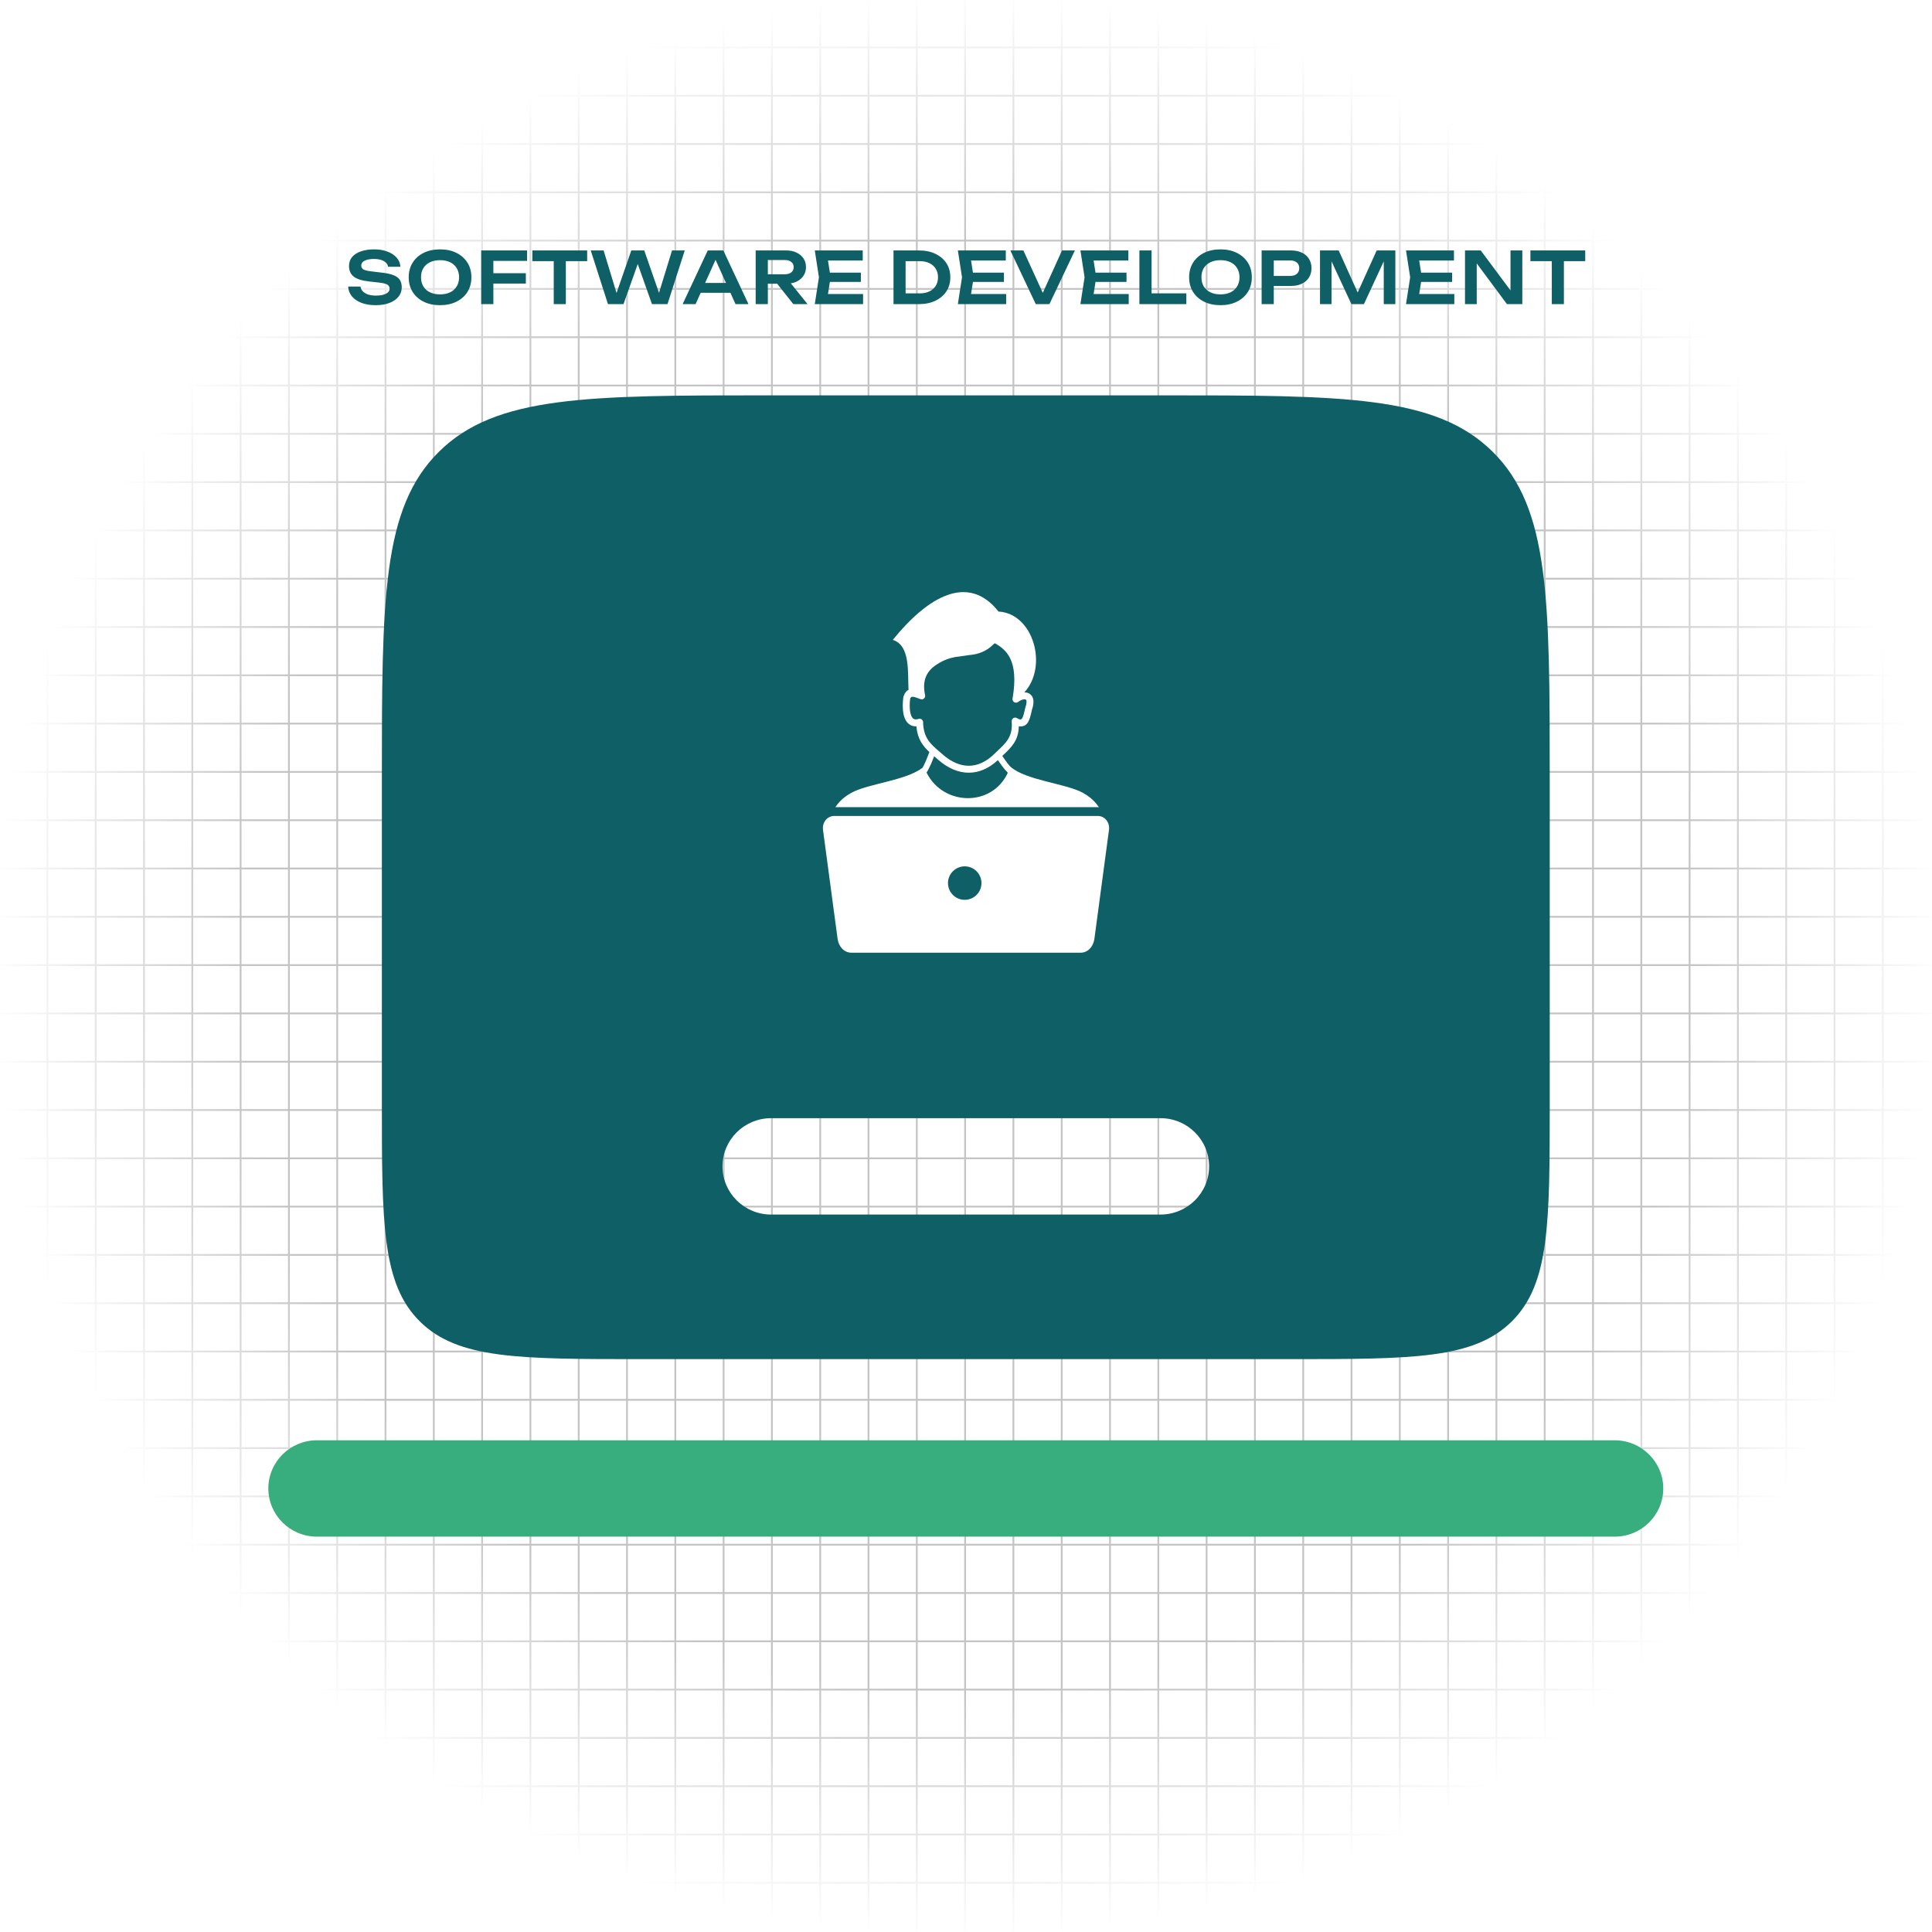
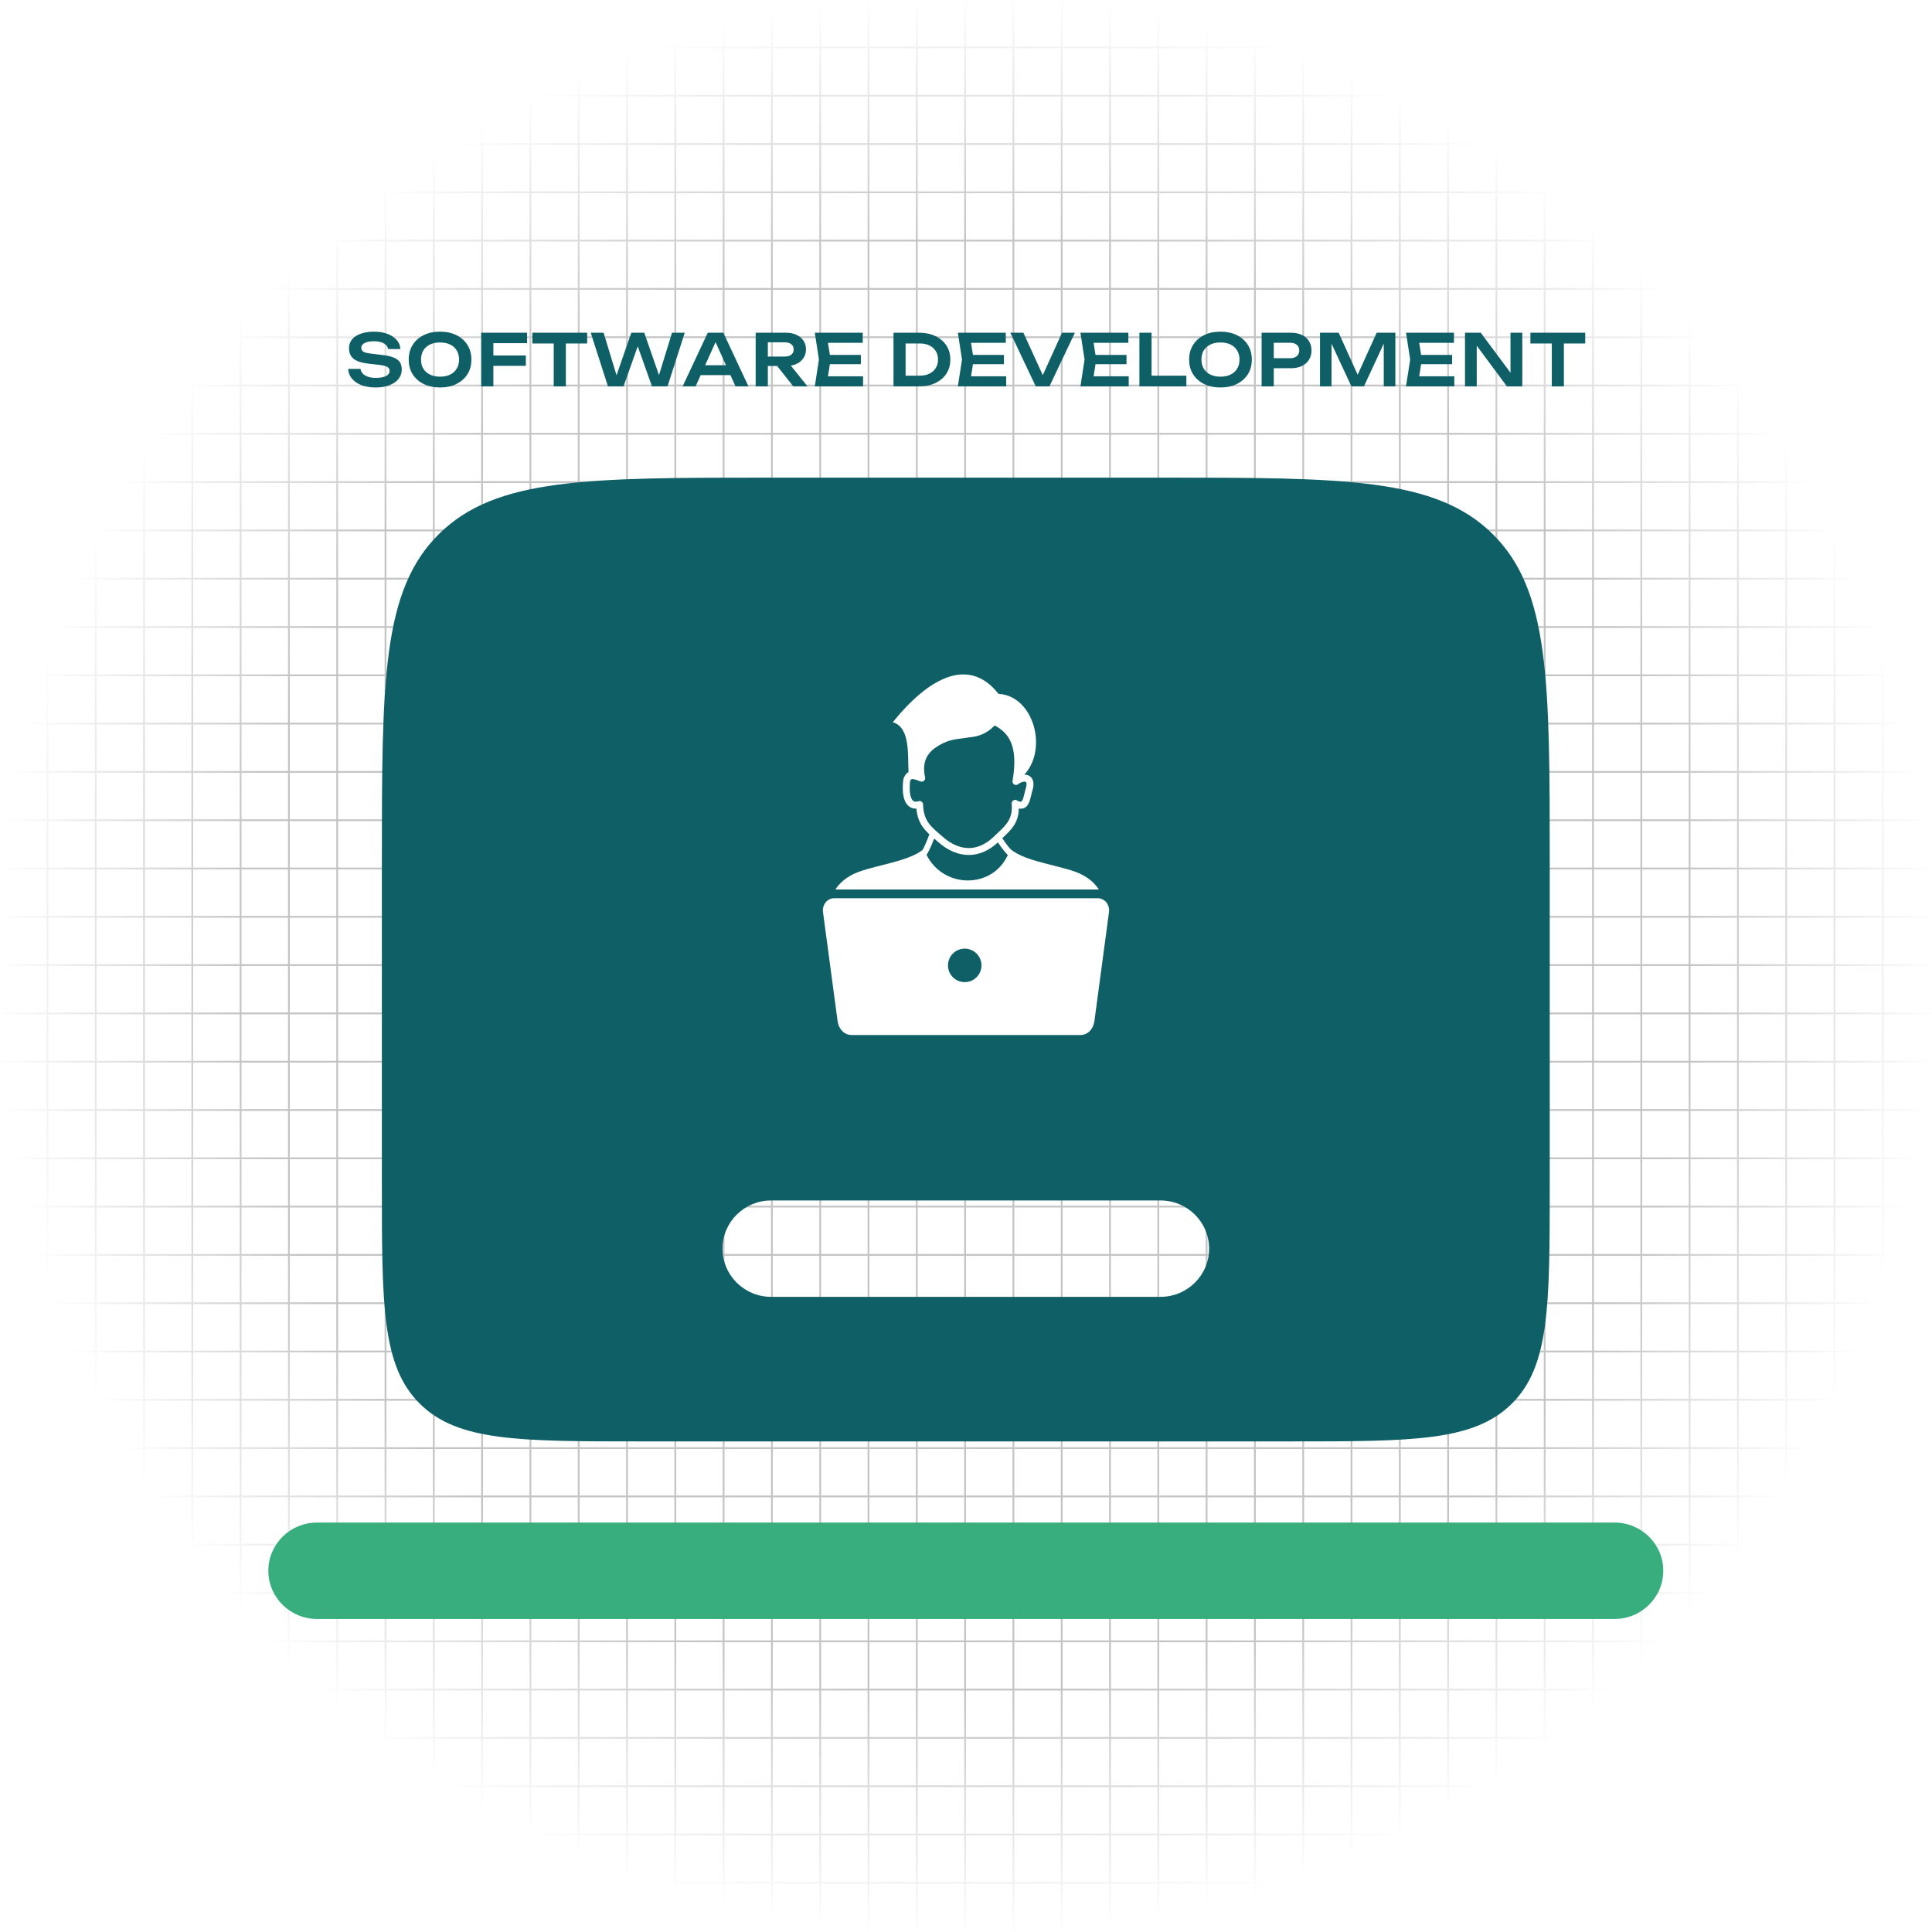
<svg xmlns="http://www.w3.org/2000/svg" width="1080" height="1080" viewBox="0 0 1080 1080" fill="none">
  <g clip-path="url(#clip0_236_396)">
    <rect width="1080" height="1080" fill="white" />
    <line y1="26.5" x2="1080" y2="26.5" stroke="#C4C4C4" />
    <line y1="53.5" x2="1080" y2="53.5" stroke="#C4C4C4" />
    <line y1="80.5" x2="1080" y2="80.5" stroke="#C4C4C4" />
    <line y1="107.5" x2="1080" y2="107.5" stroke="#C4C4C4" />
    <line y1="134.5" x2="1080" y2="134.5" stroke="#C4C4C4" />
    <line y1="161.5" x2="1080" y2="161.5" stroke="#C4C4C4" />
    <line y1="188.5" x2="1080" y2="188.5" stroke="#C4C4C4" />
    <line y1="215.5" x2="1080" y2="215.5" stroke="#C4C4C4" />
    <line y1="242.5" x2="1080" y2="242.5" stroke="#C4C4C4" />
    <line y1="269.5" x2="1080" y2="269.5" stroke="#C4C4C4" />
    <line y1="296.5" x2="1080" y2="296.5" stroke="#C4C4C4" />
    <line y1="323.5" x2="1080" y2="323.5" stroke="#C4C4C4" />
    <line y1="350.5" x2="1080" y2="350.5" stroke="#C4C4C4" />
    <line y1="377.5" x2="1080" y2="377.5" stroke="#C4C4C4" />
    <line y1="404.5" x2="1080" y2="404.5" stroke="#C4C4C4" />
    <line y1="431.5" x2="1080" y2="431.5" stroke="#C4C4C4" />
    <line y1="458.5" x2="1080" y2="458.5" stroke="#C4C4C4" />
    <line y1="485.5" x2="1080" y2="485.5" stroke="#C4C4C4" />
    <line y1="512.5" x2="1080" y2="512.5" stroke="#C4C4C4" />
    <line y1="539.5" x2="1080" y2="539.5" stroke="#C4C4C4" />
    <line y1="566.5" x2="1080" y2="566.5" stroke="#C4C4C4" />
    <line y1="593.5" x2="1080" y2="593.5" stroke="#C4C4C4" />
    <line y1="620.5" x2="1080" y2="620.5" stroke="#C4C4C4" />
    <line y1="647.5" x2="1080" y2="647.5" stroke="#C4C4C4" />
    <line y1="674.5" x2="1080" y2="674.5" stroke="#C4C4C4" />
    <line y1="701.5" x2="1080" y2="701.5" stroke="#C4C4C4" />
    <line y1="728.5" x2="1080" y2="728.5" stroke="#C4C4C4" />
    <line y1="755.5" x2="1080" y2="755.5" stroke="#C4C4C4" />
    <line y1="782.5" x2="1080" y2="782.5" stroke="#C4C4C4" />
    <line y1="809.5" x2="1080" y2="809.5" stroke="#C4C4C4" />
    <line y1="836.5" x2="1080" y2="836.5" stroke="#C4C4C4" />
    <line y1="863.5" x2="1080" y2="863.5" stroke="#C4C4C4" />
    <line y1="890.5" x2="1080" y2="890.5" stroke="#C4C4C4" />
    <line y1="917.5" x2="1080" y2="917.5" stroke="#C4C4C4" />
    <line y1="944.5" x2="1080" y2="944.5" stroke="#C4C4C4" />
    <line y1="971.5" x2="1080" y2="971.5" stroke="#C4C4C4" />
    <line y1="998.5" x2="1080" y2="998.5" stroke="#C4C4C4" />
    <line y1="1025.5" x2="1080" y2="1025.5" stroke="#C4C4C4" />
    <line y1="1052.5" x2="1080" y2="1052.5" stroke="#C4C4C4" />
    <line x1="26.5" y1="1080" x2="26.5" stroke="#C4C4C4" />
    <line x1="53.5" y1="1080" x2="53.5" stroke="#C4C4C4" />
    <line x1="80.5" y1="1080" x2="80.5" stroke="#C4C4C4" />
    <line x1="107.5" y1="1080" x2="107.5" stroke="#C4C4C4" />
    <line x1="134.5" y1="1080" x2="134.5" stroke="#C4C4C4" />
    <line x1="161.5" y1="1080" x2="161.5" stroke="#C4C4C4" />
    <line x1="188.5" y1="1080" x2="188.5" stroke="#C4C4C4" />
    <line x1="215.5" y1="1080" x2="215.5" stroke="#C4C4C4" />
    <line x1="242.5" y1="1080" x2="242.5" stroke="#C4C4C4" />
    <line x1="269.5" y1="1080" x2="269.5" stroke="#C4C4C4" />
    <line x1="296.5" y1="1080" x2="296.5" stroke="#C4C4C4" />
    <line x1="323.5" y1="1080" x2="323.5" stroke="#C4C4C4" />
    <line x1="350.5" y1="1080" x2="350.5" stroke="#C4C4C4" />
    <line x1="377.5" y1="1080" x2="377.5" stroke="#C4C4C4" />
    <line x1="404.5" y1="1080" x2="404.5" stroke="#C4C4C4" />
    <line x1="431.5" y1="1080" x2="431.5" stroke="#C4C4C4" />
    <line x1="458.5" y1="1080" x2="458.5" stroke="#C4C4C4" />
    <line x1="485.5" y1="1080" x2="485.5" stroke="#C4C4C4" />
    <line x1="512.5" y1="1080" x2="512.5" stroke="#C4C4C4" />
    <line x1="539.5" y1="1080" x2="539.5" stroke="#C4C4C4" />
    <line x1="566.5" y1="1080" x2="566.5" stroke="#C4C4C4" />
    <line x1="593.5" y1="1080" x2="593.5" stroke="#C4C4C4" />
    <line x1="620.5" y1="1080" x2="620.5" stroke="#C4C4C4" />
    <line x1="647.5" y1="1080" x2="647.5" stroke="#C4C4C4" />
    <line x1="674.5" y1="1080" x2="674.5" stroke="#C4C4C4" />
    <line x1="701.5" y1="1080" x2="701.5" stroke="#C4C4C4" />
    <line x1="728.5" y1="1080" x2="728.5" stroke="#C4C4C4" />
    <line x1="755.5" y1="1080" x2="755.5" stroke="#C4C4C4" />
    <line x1="782.5" y1="1080" x2="782.5" stroke="#C4C4C4" />
    <line x1="809.5" y1="1080" x2="809.5" stroke="#C4C4C4" />
    <line x1="836.5" y1="1080" x2="836.5" stroke="#C4C4C4" />
    <line x1="863.5" y1="1080" x2="863.5" stroke="#C4C4C4" />
    <line x1="890.5" y1="1080" x2="890.5" stroke="#C4C4C4" />
    <line x1="917.5" y1="1080" x2="917.5" stroke="#C4C4C4" />
    <line x1="944.5" y1="1080" x2="944.5" stroke="#C4C4C4" />
    <line x1="971.5" y1="1080" x2="971.5" stroke="#C4C4C4" />
    <line x1="998.5" y1="1080" x2="998.5" stroke="#C4C4C4" />
    <line x1="1025.5" y1="1080" x2="1025.5" stroke="#C4C4C4" />
    <line x1="1052.5" y1="1080" x2="1052.5" stroke="#C4C4C4" />
    <rect width="1080" height="1080" fill="url(#paint0_radial_236_396)" />
-     <path d="M194.622 160.2H201.502C201.662 161.213 202.102 162.107 202.822 162.88C203.569 163.627 204.556 164.213 205.782 164.64C207.036 165.04 208.476 165.24 210.102 165.24C212.476 165.24 214.342 164.907 215.702 164.24C217.089 163.547 217.782 162.587 217.782 161.36C217.782 160.4 217.382 159.667 216.582 159.16C215.809 158.627 214.356 158.24 212.222 158L206.182 157.32C202.289 156.893 199.462 155.987 197.702 154.6C195.969 153.187 195.102 151.227 195.102 148.72C195.102 146.747 195.676 145.067 196.822 143.68C197.996 142.293 199.636 141.24 201.742 140.52C203.849 139.773 206.329 139.4 209.182 139.4C211.956 139.4 214.422 139.813 216.582 140.64C218.742 141.44 220.462 142.573 221.742 144.04C223.022 145.48 223.716 147.173 223.822 149.12H216.942C216.809 148.24 216.409 147.48 215.742 146.84C215.102 146.173 214.209 145.667 213.062 145.32C211.916 144.947 210.569 144.76 209.022 144.76C206.862 144.76 205.142 145.08 203.862 145.72C202.582 146.36 201.942 147.267 201.942 148.44C201.942 149.347 202.316 150.053 203.062 150.56C203.836 151.04 205.182 151.4 207.102 151.64L213.382 152.4C216.156 152.693 218.356 153.173 219.982 153.84C221.636 154.48 222.809 155.347 223.502 156.44C224.222 157.533 224.582 158.92 224.582 160.6C224.582 162.6 223.969 164.36 222.742 165.88C221.542 167.373 219.849 168.533 217.662 169.36C215.476 170.187 212.916 170.6 209.982 170.6C206.996 170.6 204.369 170.173 202.102 169.32C199.836 168.44 198.049 167.227 196.742 165.68C195.436 164.107 194.729 162.28 194.622 160.2ZM245.992 170.6C242.499 170.6 239.432 169.947 236.792 168.64C234.179 167.333 232.139 165.52 230.672 163.2C229.205 160.853 228.472 158.12 228.472 155C228.472 151.88 229.205 149.16 230.672 146.84C232.139 144.493 234.179 142.667 236.792 141.36C239.432 140.053 242.499 139.4 245.992 139.4C249.485 139.4 252.539 140.053 255.152 141.36C257.792 142.667 259.845 144.493 261.312 146.84C262.779 149.16 263.512 151.88 263.512 155C263.512 158.12 262.779 160.853 261.312 163.2C259.845 165.52 257.792 167.333 255.152 168.64C252.539 169.947 249.485 170.6 245.992 170.6ZM245.992 164.56C248.179 164.56 250.059 164.173 251.632 163.4C253.232 162.627 254.459 161.52 255.312 160.08C256.192 158.64 256.632 156.947 256.632 155C256.632 153.053 256.192 151.36 255.312 149.92C254.459 148.48 253.232 147.373 251.632 146.6C250.059 145.827 248.179 145.44 245.992 145.44C243.832 145.44 241.952 145.827 240.352 146.6C238.752 147.373 237.512 148.48 236.632 149.92C235.779 151.36 235.352 153.053 235.352 155C235.352 156.947 235.779 158.64 236.632 160.08C237.512 161.52 238.752 162.627 240.352 163.4C241.952 164.173 243.832 164.56 245.992 164.56ZM272.274 152.72H293.954V158.52H272.274V152.72ZM294.634 140V145.84H272.354L275.794 142.36V170H268.994V140H294.634ZM309.549 143.04H316.309V170H309.549V143.04ZM297.589 140H328.229V146H297.589V140ZM369.621 167.24H367.301L375.661 140H382.781L373.141 170H364.461L355.021 143.44H357.981L348.541 170H339.861L330.221 140H337.421L345.701 167.24L343.461 167.2L352.901 140H360.141L369.621 167.24ZM389.439 163.68V158.16H410.239V163.68H389.439ZM404.359 140L418.399 170H411.159L398.879 142.76H401.119L388.839 170H381.599L395.639 140H404.359ZM427.148 153.32H438.708C440.228 153.32 441.428 152.973 442.308 152.28C443.215 151.56 443.668 150.573 443.668 149.32C443.668 148.067 443.215 147.093 442.308 146.4C441.428 145.707 440.228 145.36 438.708 145.36H426.148L429.228 141.88V170H422.428V140H439.508C441.695 140 443.615 140.4 445.268 141.2C446.922 141.973 448.215 143.053 449.148 144.44C450.082 145.827 450.548 147.453 450.548 149.32C450.548 151.16 450.082 152.773 449.148 154.16C448.215 155.547 446.922 156.64 445.268 157.44C443.615 158.213 441.695 158.6 439.508 158.6H427.148V153.32ZM432.348 155.96H440.108L451.428 170H443.468L432.348 155.96ZM481.232 152.4V157.6H459.752V152.4H481.232ZM464.312 155L462.312 167.72L459.352 164.36H482.472V170H455.472L457.792 155L455.472 140H482.272V145.64H459.352L462.312 142.28L464.312 155ZM513.717 140C517.21 140 520.264 140.627 522.877 141.88C525.517 143.133 527.57 144.88 529.037 147.12C530.504 149.36 531.237 151.987 531.237 155C531.237 157.987 530.504 160.613 529.037 162.88C527.57 165.12 525.517 166.867 522.877 168.12C520.264 169.373 517.21 170 513.717 170H499.477V140H513.717ZM506.237 167.32L502.797 164H514.237C516.264 164 518.037 163.627 519.557 162.88C521.104 162.133 522.29 161.08 523.117 159.72C523.944 158.36 524.357 156.787 524.357 155C524.357 153.187 523.944 151.613 523.117 150.28C522.29 148.92 521.104 147.867 519.557 147.12C518.037 146.373 516.264 146 514.237 146H502.797L506.237 142.68V167.32ZM561.21 152.4V157.6H539.73V152.4H561.21ZM544.29 155L542.29 167.72L539.33 164.36H562.45V170H535.45L537.77 155L535.45 140H562.25V145.64H539.33L542.29 142.28L544.29 155ZM584.437 167H581.437L593.677 140H600.877L586.637 170H578.997L564.797 140H572.077L584.437 167ZM629.724 152.4V157.6H608.244V152.4H629.724ZM612.804 155L610.804 167.72L607.844 164.36H630.964V170H603.964L606.284 155L603.964 140H630.764V145.64H607.844L610.804 142.28L612.804 155ZM643.735 140V167L640.655 164H663.175V170H636.935V140H643.735ZM682.251 170.6C678.758 170.6 675.691 169.947 673.051 168.64C670.438 167.333 668.398 165.52 666.931 163.2C665.465 160.853 664.731 158.12 664.731 155C664.731 151.88 665.465 149.16 666.931 146.84C668.398 144.493 670.438 142.667 673.051 141.36C675.691 140.053 678.758 139.4 682.251 139.4C685.745 139.4 688.798 140.053 691.411 141.36C694.051 142.667 696.105 144.493 697.571 146.84C699.038 149.16 699.771 151.88 699.771 155C699.771 158.12 699.038 160.853 697.571 163.2C696.105 165.52 694.051 167.333 691.411 168.64C688.798 169.947 685.745 170.6 682.251 170.6ZM682.251 164.56C684.438 164.56 686.318 164.173 687.891 163.4C689.491 162.627 690.718 161.52 691.571 160.08C692.451 158.64 692.891 156.947 692.891 155C692.891 153.053 692.451 151.36 691.571 149.92C690.718 148.48 689.491 147.373 687.891 146.6C686.318 145.827 684.438 145.44 682.251 145.44C680.091 145.44 678.211 145.827 676.611 146.6C675.011 147.373 673.771 148.48 672.891 149.92C672.038 151.36 671.611 153.053 671.611 155C671.611 156.947 672.038 158.64 672.891 160.08C673.771 161.52 675.011 162.627 676.611 163.4C678.211 164.173 680.091 164.56 682.251 164.56ZM721.613 140C723.987 140 726.04 140.413 727.773 141.24C729.507 142.067 730.827 143.227 731.733 144.72C732.667 146.213 733.133 147.947 733.133 149.92C733.133 151.893 732.667 153.627 731.733 155.12C730.827 156.587 729.507 157.747 727.773 158.6C726.04 159.427 723.987 159.84 721.613 159.84H708.373V154.24H721.253C722.827 154.24 724.053 153.853 724.933 153.08C725.84 152.307 726.293 151.253 726.293 149.92C726.293 148.56 725.84 147.507 724.933 146.76C724.053 145.987 722.827 145.6 721.253 145.6H708.973L712.053 142.36V170H705.253V140H721.613ZM780.009 140V170H773.529V142.28L775.249 142.4L762.449 170H755.449L742.649 142.48L744.329 142.32V170H737.889V140H748.329L760.409 166.72H757.489L769.569 140H780.009ZM811.732 152.4V157.6H790.252V152.4H811.732ZM794.812 155L792.812 167.72L789.852 164.36H812.972V170H785.972L788.292 155L785.972 140H812.772V145.64H789.852L792.812 142.28L794.812 155ZM846.743 165.52L844.383 165.88V140H850.983V170H842.383L823.183 144.12L825.503 143.76V170H818.943V140H827.743L846.743 165.52ZM867.467 143.04H874.227V170H867.467V143.04ZM855.507 140H886.147V146H855.507V140Z" fill="#0E5F66" />
-     <path fill-rule="evenodd" clip-rule="evenodd" d="M150 832.062C150 817.186 162.179 805.125 177.201 805.125H902.578C917.599 805.125 929.778 817.186 929.778 832.062C929.778 846.938 917.599 859 902.578 859H177.201C162.179 859 150 846.938 150 832.062Z" fill="#38AD7E" />
-     <path fill-rule="evenodd" clip-rule="evenodd" d="M245.339 252.56C213.471 284.119 213.471 334.913 213.471 436.502V616.089C213.471 683.812 213.471 717.676 234.716 738.716C255.962 759.756 290.157 759.756 358.546 759.756H721.234C789.62 759.756 823.817 759.756 845.062 738.716C866.308 717.676 866.308 683.812 866.308 616.089V436.502C866.308 334.913 866.308 284.119 834.44 252.56C802.572 221 751.28 221 648.697 221H431.083C328.5 221 277.208 221 245.339 252.56ZM403.881 652.004C403.881 637.128 416.06 625.067 431.083 625.067H648.697C663.718 625.067 675.897 637.128 675.897 652.004C675.897 666.88 663.718 678.942 648.697 678.942H431.083C416.06 678.942 403.881 666.88 403.881 652.004Z" fill="#0E5F66" />
-     <path fill-rule="evenodd" clip-rule="evenodd" d="M499.071 357.706C518.657 333.505 541.23 320.342 558.18 341.871C577.66 342.892 586.011 372.46 572.612 387.042C573.573 387.03 574.476 387.227 575.26 387.656C576.285 388.216 577.061 389.123 577.451 390.407C577.841 391.672 577.841 393.312 577.29 395.349L577.223 395.55C576.978 396.271 576.765 397.186 576.549 398.127C575.65 402.021 574.661 406.301 570.224 406.064C569.987 406.049 569.755 406.025 569.518 405.986C569.357 414.033 565.424 417.737 560.281 422.573C561.66 424.587 563.043 426.616 564.702 428.492L564.706 428.484C573.408 436.319 595.835 437.887 605.416 443.235C608.446 444.922 611.185 447.073 613.388 449.982C613.707 450.4 614.007 450.821 614.295 451.243C614.082 451.227 613.881 451.219 613.7 451.219H466.972C467.252 450.806 467.547 450.392 467.859 449.982C470.062 447.073 472.8 444.922 475.831 443.235C485.112 438.057 506.223 436.421 515.666 429.213C516.253 428.208 516.864 426.939 517.455 425.596C518.219 423.846 518.937 421.99 519.528 420.378C515.784 416.91 512.907 413.162 512.257 406.013L511.811 406.021C510.771 406.005 509.774 405.769 508.84 405.237C506.771 404.062 505.644 401.82 505.1 399.262C504.403 396.011 504.635 392.157 504.97 389.722C504.994 389.552 505.037 389.394 505.1 389.245C505.821 387.223 506.732 386.131 507.871 385.666C507.354 376.007 508.986 360.705 499.071 357.706ZM466.302 456.122H613.7C617.447 456.122 620.505 459.637 619.93 463.925L611.784 524.776C611.225 529.028 608.273 532.579 603.981 532.579H476.02C471.729 532.579 468.785 529.028 468.217 524.776L460.067 463.925C459.504 459.633 462.55 456.122 466.302 456.122ZM539.287 484.295C544.454 484.295 548.647 488.484 548.647 493.651C548.647 498.821 544.454 503.011 539.287 503.011C534.121 503.011 529.932 498.821 529.932 493.651C529.932 488.484 534.121 484.295 539.287 484.295ZM557.825 424.898C552.734 429.639 547.189 431.944 541.557 431.944C535.658 431.948 529.754 429.426 524.265 424.539L522.334 422.853L522.204 422.742C521.695 424.098 521.116 425.548 520.513 426.928C519.685 428.807 518.803 430.577 517.947 431.858C527.193 450.601 554.519 451.255 563.378 431.964C561.152 429.71 559.469 427.302 557.825 424.898ZM555.567 359.987C551.098 364.492 546.369 365.788 541.735 366.194C540.367 366.435 539.035 366.6 537.707 366.766C533.262 367.314 528.824 367.861 522.952 371.928C520.178 373.844 518.33 376.165 517.372 378.864C516.391 381.647 516.324 384.894 517.136 388.587C517.21 388.927 517.192 389.281 517.083 389.612C516.973 389.943 516.777 390.239 516.514 390.468C516.252 390.697 515.932 390.852 515.59 390.915C515.247 390.979 514.893 390.949 514.566 390.829L512.316 390.005C510.487 389.367 509.341 389.154 508.793 390.458C508.513 392.594 508.336 395.814 508.899 398.455C509.234 400.019 509.809 401.324 510.755 401.863C511.09 402.053 511.461 402.139 511.855 402.143C512.351 402.151 512.907 402.041 513.498 401.86C513.668 401.808 513.841 401.781 514.022 401.777C515.094 401.753 515.985 402.6 516.009 403.668C516.221 412.468 520.123 415.83 524.872 419.917L526.85 421.635C531.618 425.879 536.639 428.07 541.557 428.07C546.342 428.067 551.122 425.978 555.583 421.674L557.593 419.767C562.574 415.089 566.243 411.641 565.538 403.243C565.51 402.825 565.609 402.395 565.857 402.021C566.139 401.592 566.581 401.292 567.084 401.188C567.587 401.083 568.111 401.183 568.541 401.465C568.864 401.678 569.187 401.852 569.506 401.974L569.589 402.001C569.881 402.108 570.164 402.171 570.425 402.187C571.611 402.25 572.214 399.637 572.761 397.26C573.006 396.208 573.242 395.184 573.55 394.293C573.885 393.024 573.92 392.129 573.743 391.546C573.668 391.302 573.55 391.14 573.404 391.061C573.171 390.935 572.825 390.896 572.411 390.935C571.422 391.026 570.231 391.55 569.112 392.397C568.901 392.558 568.659 392.673 568.401 392.736C568.144 392.799 567.876 392.808 567.615 392.764C567.107 392.677 566.654 392.392 566.355 391.972C566.057 391.551 565.937 391.03 566.023 390.522C567.855 379.842 567.016 372.882 564.742 368.133C562.748 363.976 559.567 361.453 556.119 359.57L555.567 359.987Z" fill="white" />
+     <path d="M194.622 206.2H201.502C201.662 207.213 202.102 208.107 202.822 208.88C203.569 209.627 204.556 210.213 205.782 210.64C207.036 211.04 208.476 211.24 210.102 211.24C212.476 211.24 214.342 210.907 215.702 210.24C217.089 209.547 217.782 208.587 217.782 207.36C217.782 206.4 217.382 205.667 216.582 205.16C215.809 204.627 214.356 204.24 212.222 204L206.182 203.32C202.289 202.893 199.462 201.987 197.702 200.6C195.969 199.187 195.102 197.227 195.102 194.72C195.102 192.747 195.676 191.067 196.822 189.68C197.996 188.293 199.636 187.24 201.742 186.52C203.849 185.773 206.329 185.4 209.182 185.4C211.956 185.4 214.422 185.813 216.582 186.64C218.742 187.44 220.462 188.573 221.742 190.04C223.022 191.48 223.716 193.173 223.822 195.12H216.942C216.809 194.24 216.409 193.48 215.742 192.84C215.102 192.173 214.209 191.667 213.062 191.32C211.916 190.947 210.569 190.76 209.022 190.76C206.862 190.76 205.142 191.08 203.862 191.72C202.582 192.36 201.942 193.267 201.942 194.44C201.942 195.347 202.316 196.053 203.062 196.56C203.836 197.04 205.182 197.4 207.102 197.64L213.382 198.4C216.156 198.693 218.356 199.173 219.982 199.84C221.636 200.48 222.809 201.347 223.502 202.44C224.222 203.533 224.582 204.92 224.582 206.6C224.582 208.6 223.969 210.36 222.742 211.88C221.542 213.373 219.849 214.533 217.662 215.36C215.476 216.187 212.916 216.6 209.982 216.6C206.996 216.6 204.369 216.173 202.102 215.32C199.836 214.44 198.049 213.227 196.742 211.68C195.436 210.107 194.729 208.28 194.622 206.2ZM245.992 216.6C242.499 216.6 239.432 215.947 236.792 214.64C234.179 213.333 232.139 211.52 230.672 209.2C229.205 206.853 228.472 204.12 228.472 201C228.472 197.88 229.205 195.16 230.672 192.84C232.139 190.493 234.179 188.667 236.792 187.36C239.432 186.053 242.499 185.4 245.992 185.4C249.485 185.4 252.539 186.053 255.152 187.36C257.792 188.667 259.845 190.493 261.312 192.84C262.779 195.16 263.512 197.88 263.512 201C263.512 204.12 262.779 206.853 261.312 209.2C259.845 211.52 257.792 213.333 255.152 214.64C252.539 215.947 249.485 216.6 245.992 216.6ZM245.992 210.56C248.179 210.56 250.059 210.173 251.632 209.4C253.232 208.627 254.459 207.52 255.312 206.08C256.192 204.64 256.632 202.947 256.632 201C256.632 199.053 256.192 197.36 255.312 195.92C254.459 194.48 253.232 193.373 251.632 192.6C250.059 191.827 248.179 191.44 245.992 191.44C243.832 191.44 241.952 191.827 240.352 192.6C238.752 193.373 237.512 194.48 236.632 195.92C235.779 197.36 235.352 199.053 235.352 201C235.352 202.947 235.779 204.64 236.632 206.08C237.512 207.52 238.752 208.627 240.352 209.4C241.952 210.173 243.832 210.56 245.992 210.56ZM272.274 198.72H293.954V204.52H272.274V198.72ZM294.634 186V191.84H272.354L275.794 188.36V216H268.994V186H294.634ZM309.549 189.04H316.309V216H309.549V189.04ZM297.589 186H328.229V192H297.589V186ZM369.621 213.24H367.301L375.661 186H382.781L373.141 216H364.461L355.021 189.44H357.981L348.541 216H339.861L330.221 186H337.421L345.701 213.24L343.461 213.2L352.901 186H360.141L369.621 213.24ZM389.439 209.68V204.16H410.239V209.68H389.439ZM404.359 186L418.399 216H411.159L398.879 188.76H401.119L388.839 216H381.599L395.639 186H404.359ZM427.148 199.32H438.708C440.228 199.32 441.428 198.973 442.308 198.28C443.215 197.56 443.668 196.573 443.668 195.32C443.668 194.067 443.215 193.093 442.308 192.4C441.428 191.707 440.228 191.36 438.708 191.36H426.148L429.228 187.88V216H422.428V186H439.508C441.695 186 443.615 186.4 445.268 187.2C446.922 187.973 448.215 189.053 449.148 190.44C450.082 191.827 450.548 193.453 450.548 195.32C450.548 197.16 450.082 198.773 449.148 200.16C448.215 201.547 446.922 202.64 445.268 203.44C443.615 204.213 441.695 204.6 439.508 204.6H427.148V199.32ZM432.348 201.96H440.108L451.428 216H443.468L432.348 201.96ZM481.232 198.4V203.6H459.752V198.4H481.232ZM464.312 201L462.312 213.72L459.352 210.36H482.472V216H455.472L457.792 201L455.472 186H482.272V191.64H459.352L462.312 188.28L464.312 201ZM513.717 186C517.21 186 520.264 186.627 522.877 187.88C525.517 189.133 527.57 190.88 529.037 193.12C530.504 195.36 531.237 197.987 531.237 201C531.237 203.987 530.504 206.613 529.037 208.88C527.57 211.12 525.517 212.867 522.877 214.12C520.264 215.373 517.21 216 513.717 216H499.477V186H513.717ZM506.237 213.32L502.797 210H514.237C516.264 210 518.037 209.627 519.557 208.88C521.104 208.133 522.29 207.08 523.117 205.72C523.944 204.36 524.357 202.787 524.357 201C524.357 199.187 523.944 197.613 523.117 196.28C522.29 194.92 521.104 193.867 519.557 193.12C518.037 192.373 516.264 192 514.237 192H502.797L506.237 188.68V213.32ZM561.21 198.4V203.6H539.73V198.4H561.21ZM544.29 201L542.29 213.72L539.33 210.36H562.45V216H535.45L537.77 201L535.45 186H562.25V191.64H539.33L542.29 188.28L544.29 201ZM584.437 213H581.437L593.677 186H600.877L586.637 216H578.997L564.797 186H572.077L584.437 213ZM629.724 198.4V203.6H608.244V198.4H629.724ZM612.804 201L610.804 213.72L607.844 210.36H630.964V216H603.964L606.284 201L603.964 186H630.764V191.64H607.844L610.804 188.28L612.804 201ZM643.735 186V213L640.655 210H663.175V216H636.935V186H643.735ZM682.251 216.6C678.758 216.6 675.691 215.947 673.051 214.64C670.438 213.333 668.398 211.52 666.931 209.2C665.465 206.853 664.731 204.12 664.731 201C664.731 197.88 665.465 195.16 666.931 192.84C668.398 190.493 670.438 188.667 673.051 187.36C675.691 186.053 678.758 185.4 682.251 185.4C685.745 185.4 688.798 186.053 691.411 187.36C694.051 188.667 696.105 190.493 697.571 192.84C699.038 195.16 699.771 197.88 699.771 201C699.771 204.12 699.038 206.853 697.571 209.2C696.105 211.52 694.051 213.333 691.411 214.64C688.798 215.947 685.745 216.6 682.251 216.6ZM682.251 210.56C684.438 210.56 686.318 210.173 687.891 209.4C689.491 208.627 690.718 207.52 691.571 206.08C692.451 204.64 692.891 202.947 692.891 201C692.891 199.053 692.451 197.36 691.571 195.92C690.718 194.48 689.491 193.373 687.891 192.6C686.318 191.827 684.438 191.44 682.251 191.44C680.091 191.44 678.211 191.827 676.611 192.6C675.011 193.373 673.771 194.48 672.891 195.92C672.038 197.36 671.611 199.053 671.611 201C671.611 202.947 672.038 204.64 672.891 206.08C673.771 207.52 675.011 208.627 676.611 209.4C678.211 210.173 680.091 210.56 682.251 210.56ZM721.613 186C723.987 186 726.04 186.413 727.773 187.24C729.507 188.067 730.827 189.227 731.733 190.72C732.667 192.213 733.133 193.947 733.133 195.92C733.133 197.893 732.667 199.627 731.733 201.12C730.827 202.587 729.507 203.747 727.773 204.6C726.04 205.427 723.987 205.84 721.613 205.84H708.373V200.24H721.253C722.827 200.24 724.053 199.853 724.933 199.08C725.84 198.307 726.293 197.253 726.293 195.92C726.293 194.56 725.84 193.507 724.933 192.76C724.053 191.987 722.827 191.6 721.253 191.6H708.973L712.053 188.36V216H705.253V186H721.613ZM780.009 186V216H773.529V188.28L775.249 188.4L762.449 216H755.449L742.649 188.48L744.329 188.32V216H737.889V186H748.329L760.409 212.72H757.489L769.569 186H780.009ZM811.732 198.4V203.6H790.252V198.4H811.732ZM794.812 201L792.812 213.72L789.852 210.36H812.972V216H785.972L788.292 201L785.972 186H812.772V191.64H789.852L792.812 188.28L794.812 201ZM846.743 211.52L844.383 211.88V186H850.983V216H842.383L823.183 190.12L825.503 189.76V216H818.943V186H827.743L846.743 211.52ZM867.467 189.04H874.227V216H867.467V189.04ZM855.507 186H886.147V192H855.507V186Z" fill="#0E5F66" />
+     <path fill-rule="evenodd" clip-rule="evenodd" d="M150 878.062C150 863.186 162.179 851.125 177.201 851.125H902.578C917.599 851.125 929.778 863.186 929.778 878.062C929.778 892.938 917.599 905 902.578 905H177.201C162.179 905 150 892.938 150 878.062Z" fill="#38AD7E" />
+     <path fill-rule="evenodd" clip-rule="evenodd" d="M245.339 298.56C213.471 330.119 213.471 380.913 213.471 482.502V662.089C213.471 729.812 213.471 763.676 234.716 784.716C255.962 805.756 290.157 805.756 358.546 805.756H721.234C789.62 805.756 823.817 805.756 845.062 784.716C866.308 763.676 866.308 729.812 866.308 662.089V482.502C866.308 380.913 866.308 330.119 834.44 298.56C802.572 267 751.28 267 648.697 267H431.083C328.5 267 277.208 267 245.339 298.56ZM403.881 698.004C403.881 683.128 416.06 671.067 431.083 671.067H648.697C663.718 671.067 675.897 683.128 675.897 698.004C675.897 712.88 663.718 724.942 648.697 724.942H431.083C416.06 724.942 403.881 712.88 403.881 698.004Z" fill="#0E5F66" />
+     <path fill-rule="evenodd" clip-rule="evenodd" d="M499.071 403.706C518.657 379.505 541.23 366.342 558.18 387.871C577.66 388.892 586.011 418.46 572.612 433.042C573.573 433.03 574.476 433.227 575.26 433.656C576.285 434.216 577.061 435.123 577.451 436.407C577.841 437.672 577.841 439.312 577.29 441.349L577.223 441.55C576.978 442.271 576.765 443.186 576.549 444.127C575.65 448.021 574.661 452.301 570.224 452.064C569.987 452.049 569.755 452.025 569.518 451.986C569.357 460.033 565.424 463.737 560.281 468.573C561.66 470.587 563.043 472.616 564.702 474.492L564.706 474.484C573.408 482.319 595.835 483.887 605.416 489.235C608.446 490.922 611.185 493.073 613.388 495.982C613.707 496.4 614.007 496.821 614.295 497.243C614.082 497.227 613.881 497.219 613.7 497.219H466.972C467.252 496.806 467.547 496.392 467.859 495.982C470.062 493.073 472.8 490.922 475.831 489.235C485.112 484.057 506.223 482.421 515.666 475.213C516.253 474.208 516.864 472.939 517.455 471.596C518.219 469.846 518.937 467.99 519.528 466.378C515.784 462.91 512.907 459.162 512.257 452.013L511.811 452.021C510.771 452.005 509.774 451.769 508.84 451.237C506.771 450.062 505.644 447.82 505.1 445.262C504.403 442.011 504.635 438.157 504.97 435.722C504.994 435.552 505.037 435.394 505.1 435.245C505.821 433.223 506.732 432.131 507.871 431.666C507.354 422.007 508.986 406.705 499.071 403.706ZM466.302 502.122H613.7C617.447 502.122 620.505 505.637 619.93 509.925L611.784 570.776C611.225 575.028 608.273 578.579 603.981 578.579H476.02C471.729 578.579 468.785 575.028 468.217 570.776L460.067 509.925C459.504 505.633 462.55 502.122 466.302 502.122ZM539.287 530.295C544.454 530.295 548.647 534.484 548.647 539.651C548.647 544.821 544.454 549.011 539.287 549.011C534.121 549.011 529.932 544.821 529.932 539.651C529.932 534.484 534.121 530.295 539.287 530.295ZM557.825 470.898C552.734 475.639 547.189 477.944 541.557 477.944C535.658 477.948 529.754 475.426 524.265 470.539L522.334 468.853L522.204 468.742C521.695 470.098 521.116 471.548 520.513 472.928C519.685 474.807 518.803 476.577 517.947 477.858C527.193 496.601 554.519 497.255 563.378 477.964C561.152 475.71 559.469 473.302 557.825 470.898ZM555.567 405.987C551.098 410.492 546.369 411.788 541.735 412.194C540.367 412.435 539.035 412.6 537.707 412.766C533.262 413.314 528.824 413.861 522.952 417.928C520.178 419.844 518.33 422.165 517.372 424.864C516.391 427.647 516.324 430.894 517.136 434.587C517.21 434.927 517.192 435.281 517.083 435.612C516.973 435.943 516.777 436.239 516.514 436.468C516.252 436.697 515.932 436.852 515.59 436.915C515.247 436.979 514.893 436.949 514.566 436.829L512.316 436.005C510.487 435.367 509.341 435.154 508.793 436.458C508.513 438.594 508.336 441.814 508.899 444.455C509.234 446.019 509.809 447.324 510.755 447.863C511.09 448.053 511.461 448.139 511.855 448.143C512.351 448.151 512.907 448.041 513.498 447.86C513.668 447.808 513.841 447.781 514.022 447.777C515.094 447.753 515.985 448.6 516.009 449.668C516.221 458.468 520.123 461.83 524.872 465.917L526.85 467.635C531.618 471.879 536.639 474.07 541.557 474.07C546.342 474.067 551.122 471.978 555.583 467.674L557.593 465.767C562.574 461.089 566.243 457.641 565.538 449.243C565.51 448.825 565.609 448.395 565.857 448.021C566.139 447.592 566.581 447.292 567.084 447.188C567.587 447.083 568.111 447.183 568.541 447.465C568.864 447.678 569.187 447.852 569.506 447.974L569.589 448.001C569.881 448.108 570.164 448.171 570.425 448.187C571.611 448.25 572.214 445.637 572.761 443.26C573.006 442.208 573.242 441.184 573.55 440.293C573.885 439.024 573.92 438.129 573.743 437.546C573.668 437.302 573.55 437.14 573.404 437.061C573.171 436.935 572.825 436.896 572.411 436.935C571.422 437.026 570.231 437.55 569.112 438.397C568.901 438.558 568.659 438.673 568.401 438.736C568.144 438.799 567.876 438.808 567.615 438.764C567.107 438.677 566.654 438.392 566.355 437.972C566.057 437.551 565.937 437.03 566.023 436.522C567.855 425.842 567.016 418.882 564.742 414.133C562.748 409.976 559.567 407.453 556.119 405.57L555.567 405.987Z" fill="white" />
  </g>
  <defs>
    <radialGradient id="paint0_radial_236_396" cx="0" cy="0" r="1" gradientUnits="userSpaceOnUse" gradientTransform="translate(540 540) rotate(90) scale(540)">
      <stop offset="0.745" stop-color="white" stop-opacity="0" />
      <stop offset="1" stop-color="white" />
    </radialGradient>
    <clipPath id="clip0_236_396">
      <rect width="1080" height="1080" fill="white" />
    </clipPath>
  </defs>
</svg>
